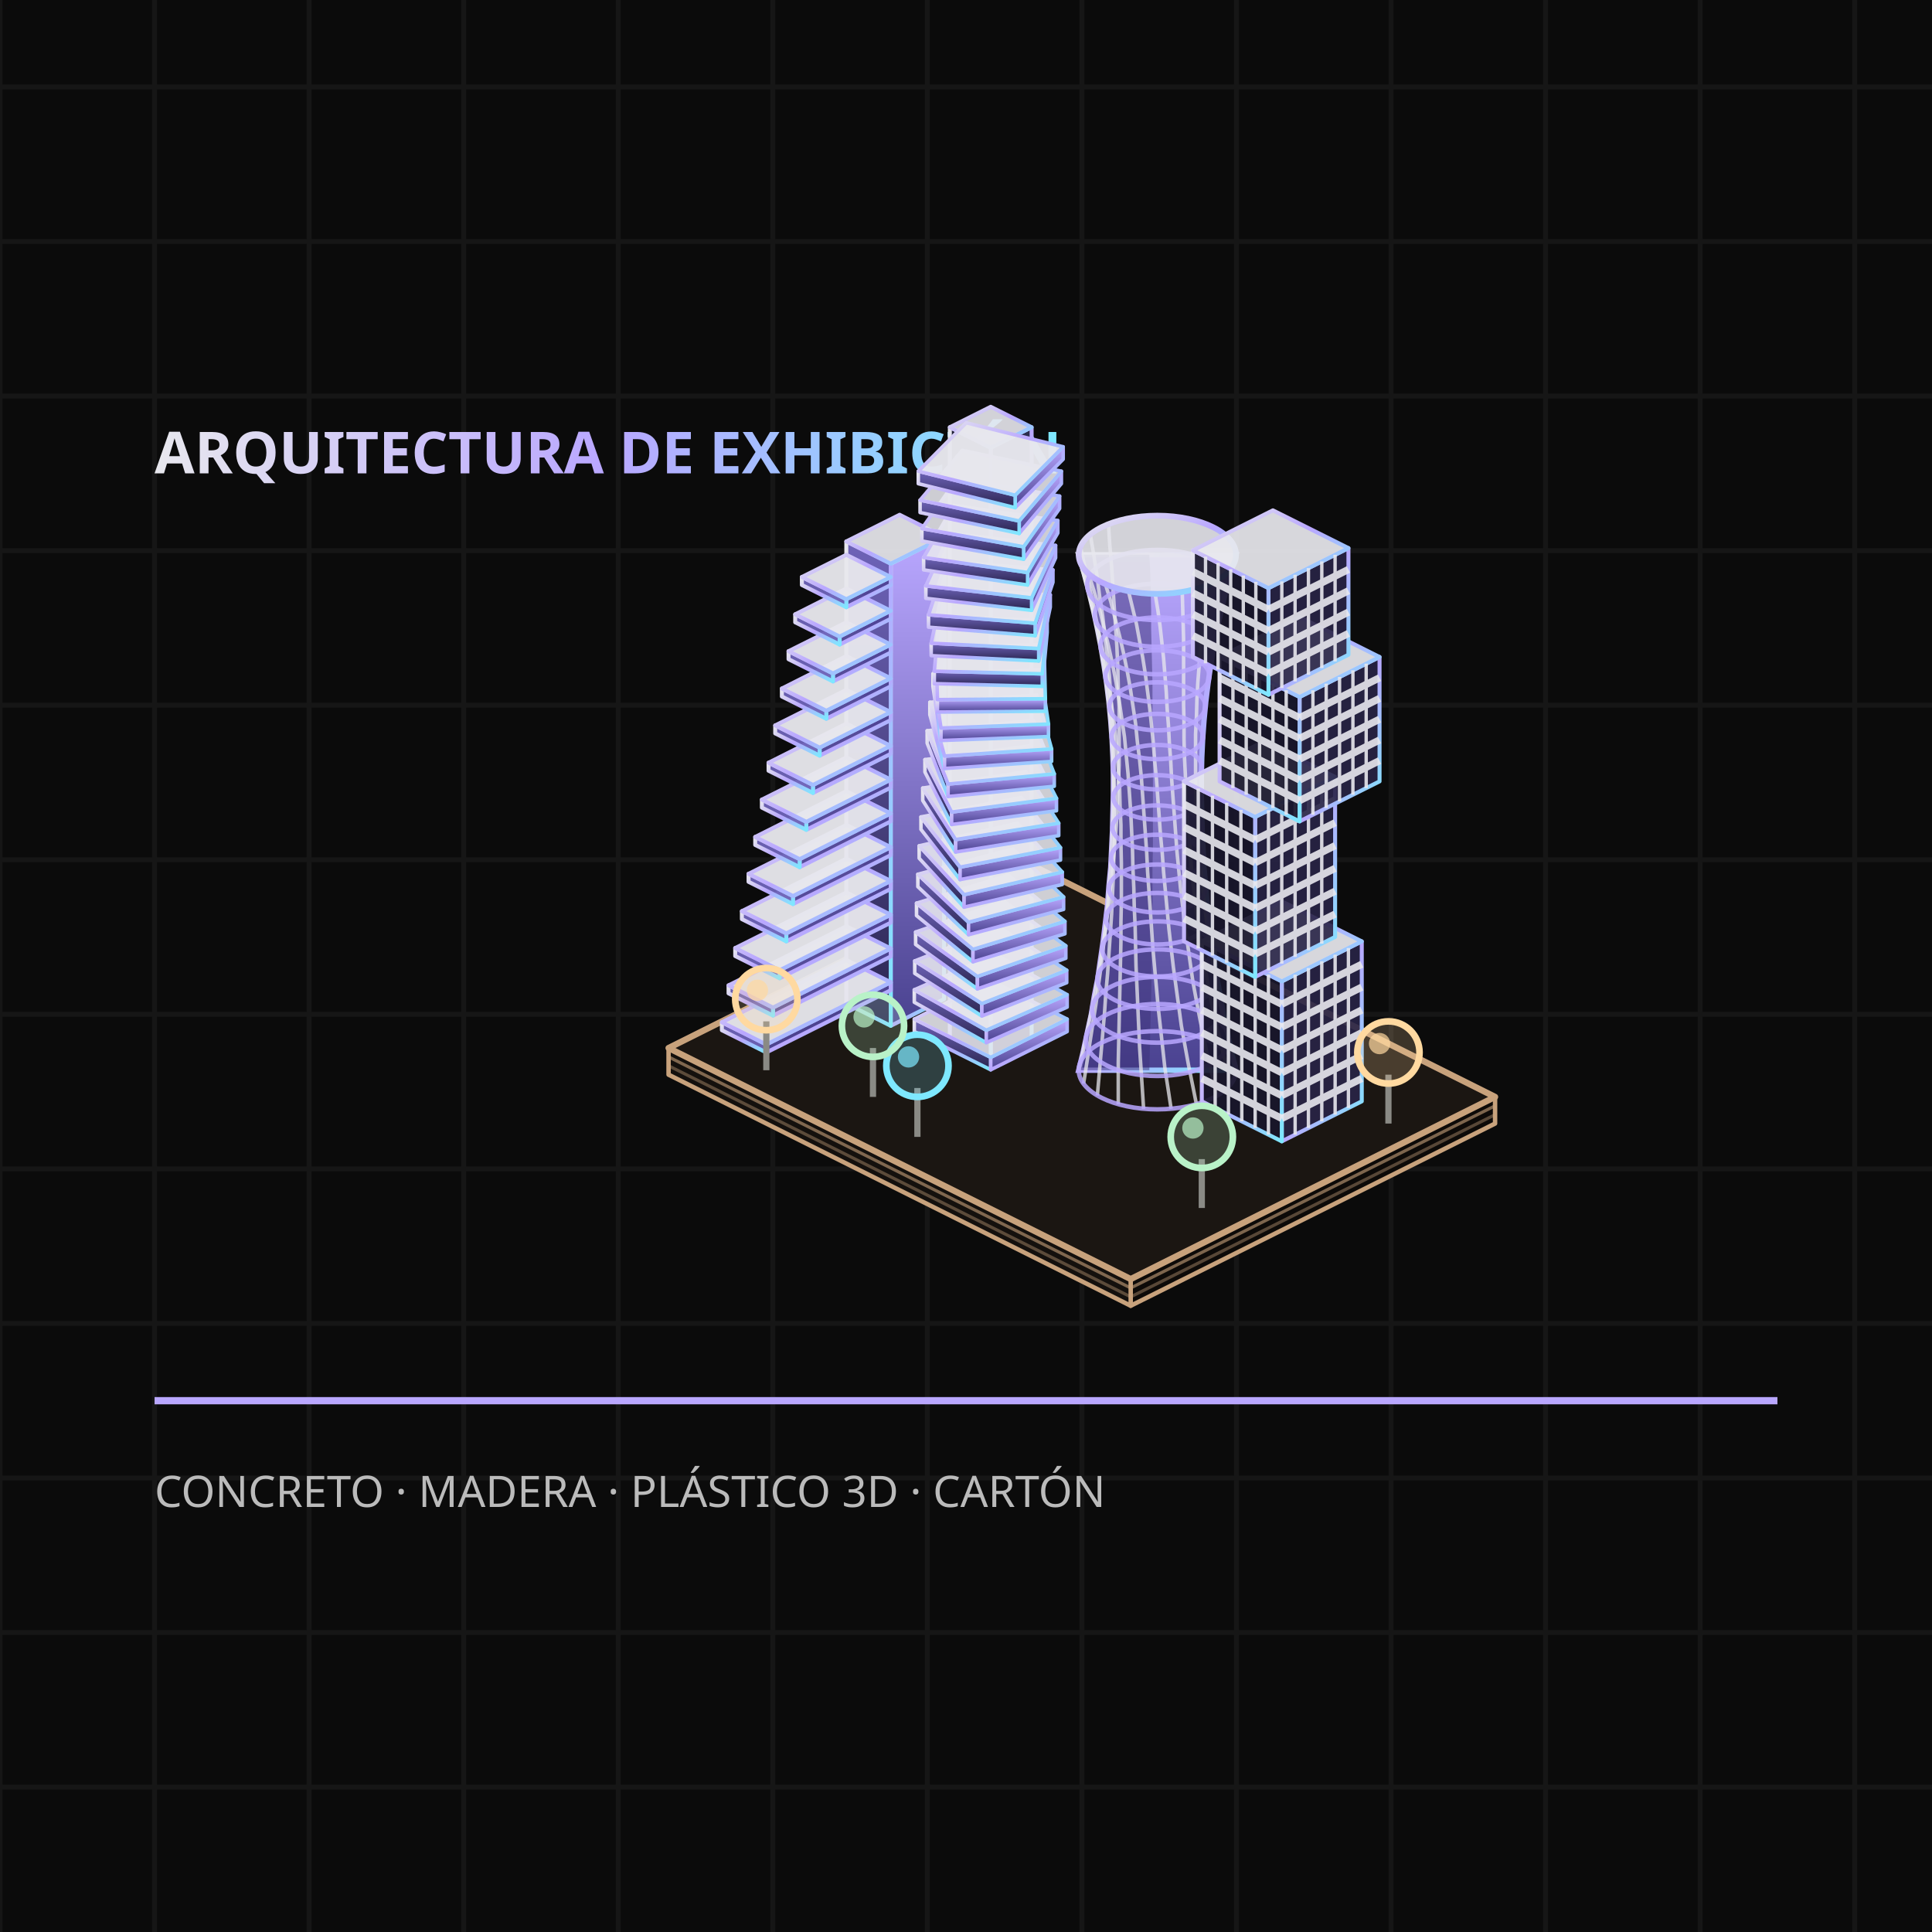
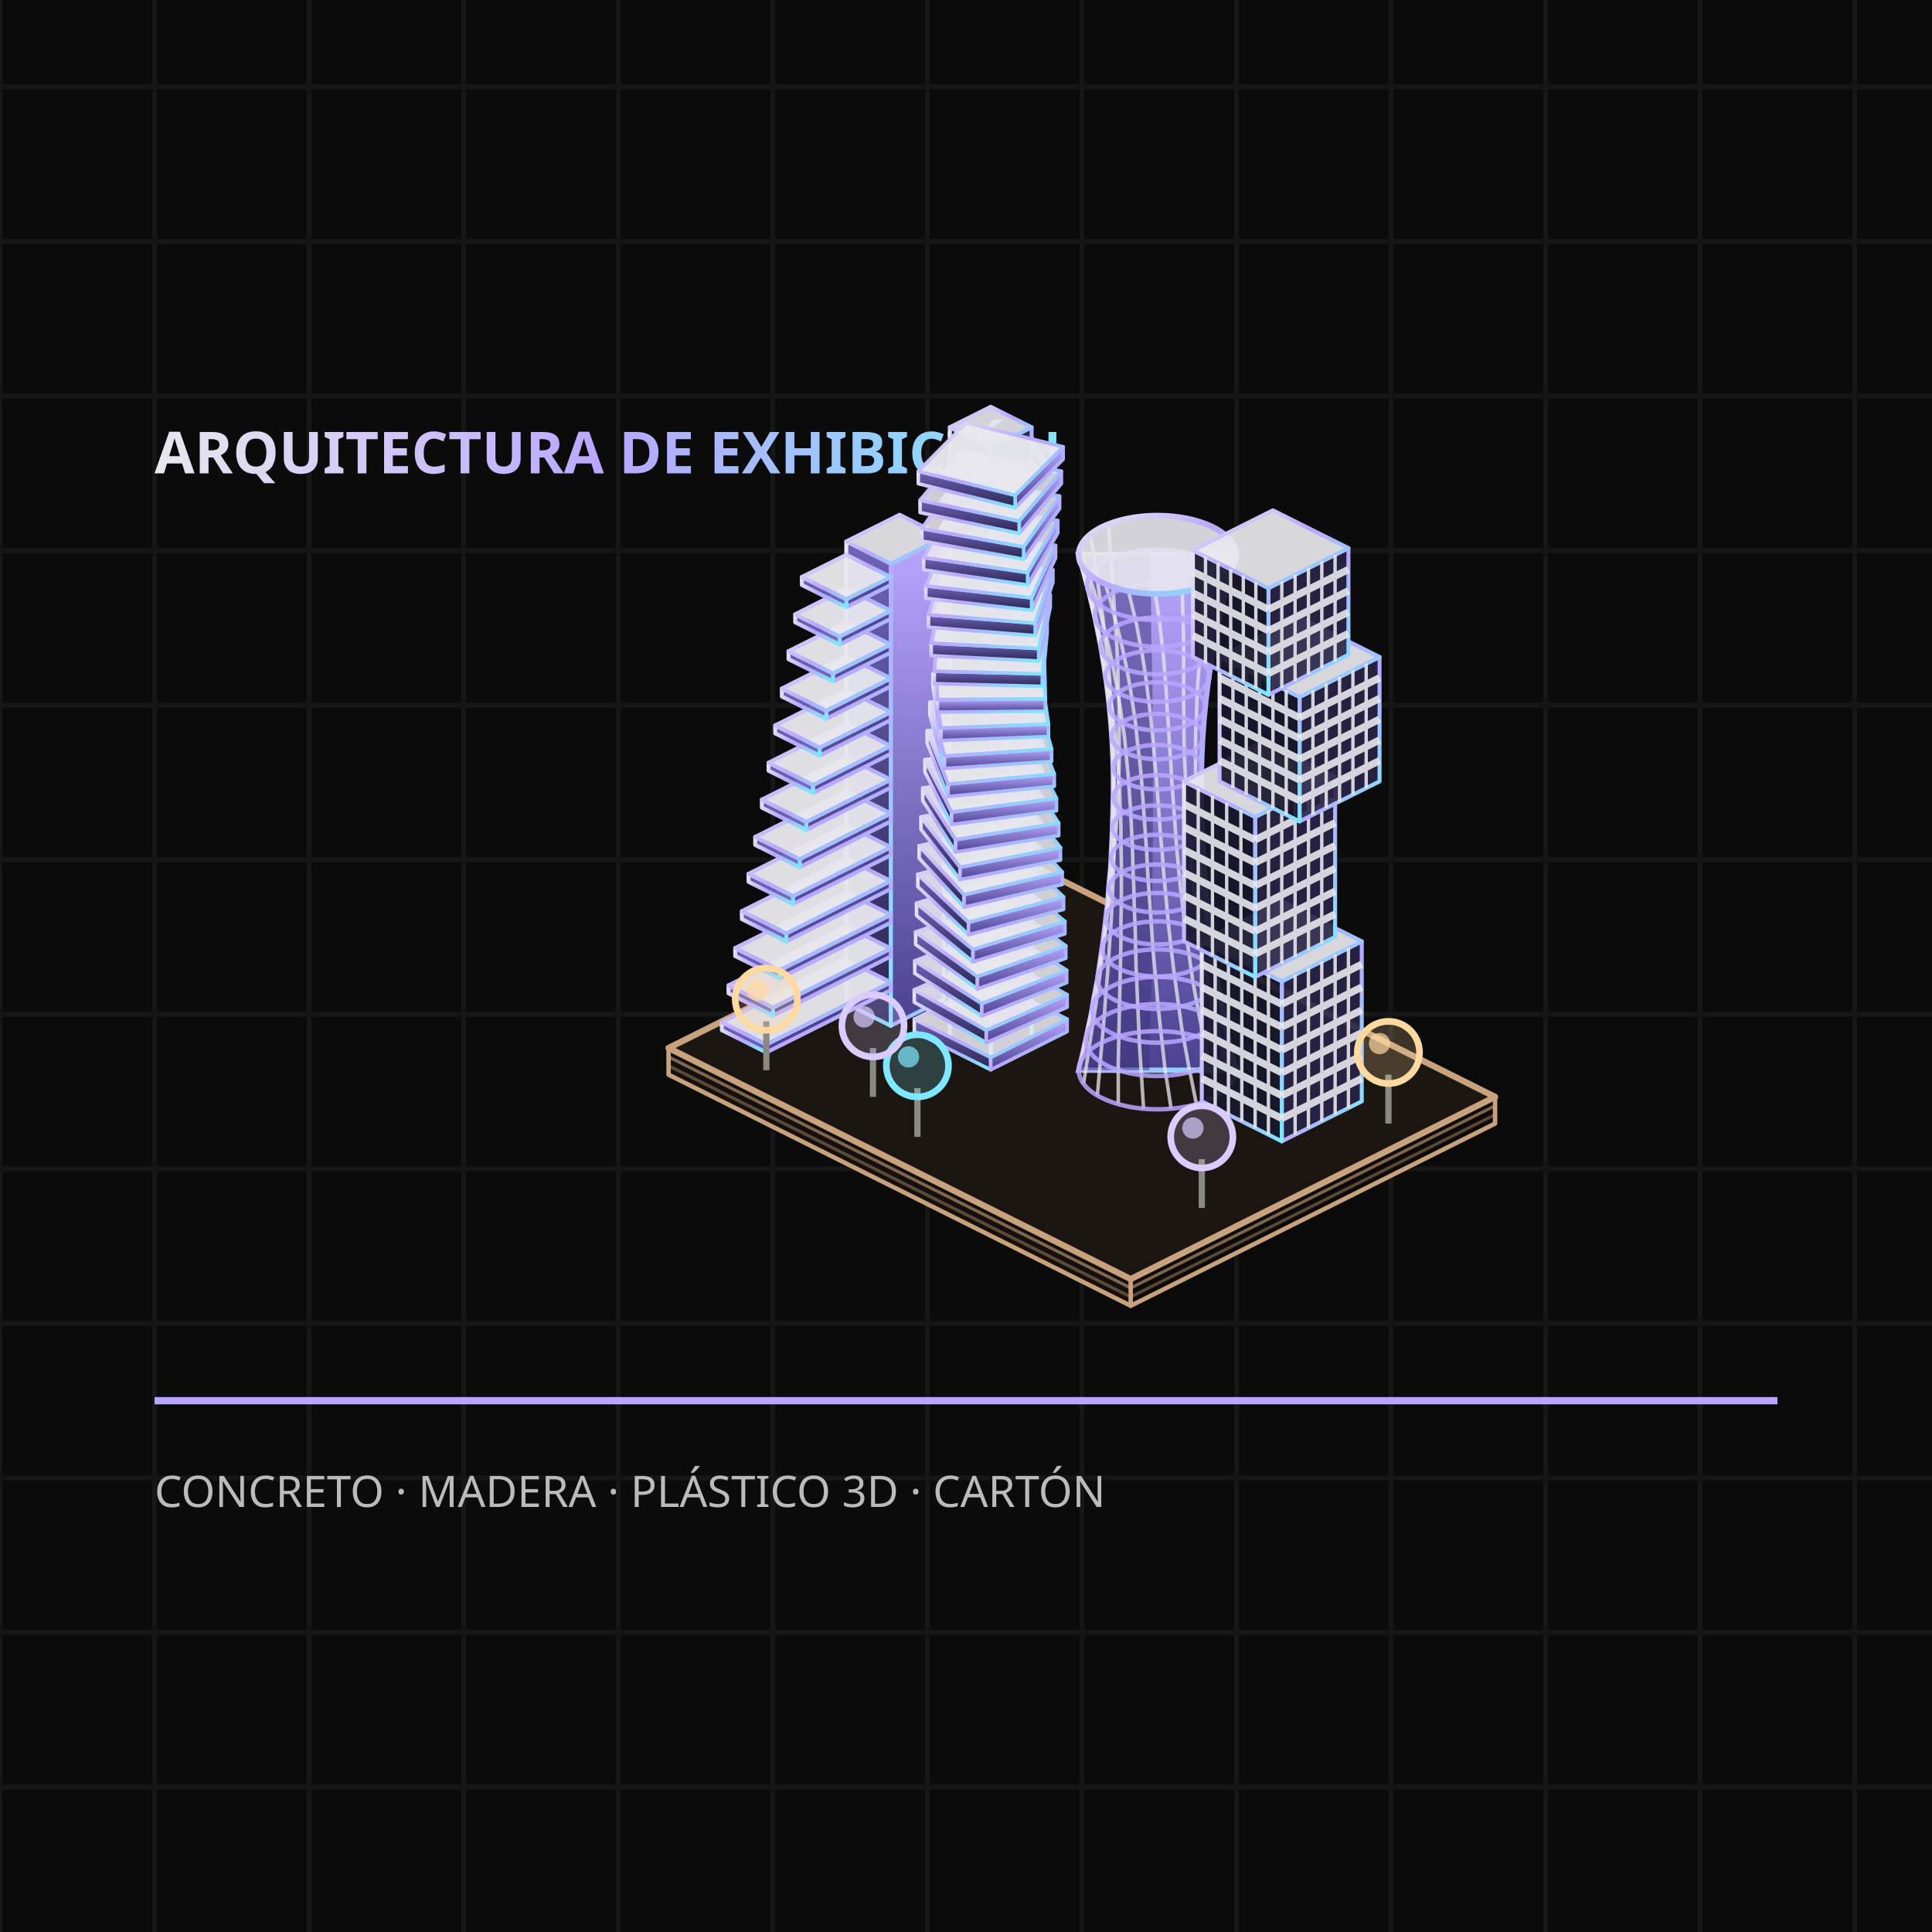
<svg xmlns="http://www.w3.org/2000/svg" viewBox="0 -50 400 400" role="img" aria-label="Representación arquitectónica de exhibición: complejo de cuatro torres sobre una base de madera">
  <defs>
    <linearGradient id="cromo" x1="0" x2="1">
      <stop offset="0" stop-color="#e8e8ee" />
      <stop offset="0.5" stop-color="#b9a7ff" />
      <stop offset="1" stop-color="#7ee8ff" />
    </linearGradient>
  </defs>
  <rect y="-50" width="400" height="400" fill="#0b0b0b" />
  <g stroke="#161616" stroke-width="1">
    <path d="M0 -50V350" />
    <path d="M32 -50V350" />
    <path d="M64 -50V350" />
    <path d="M96 -50V350" />
    <path d="M128 -50V350" />
    <path d="M160 -50V350" />
    <path d="M192 -50V350" />
    <path d="M224 -50V350" />
    <path d="M256 -50V350" />
    <path d="M288 -50V350" />
    <path d="M320 -50V350" />
    <path d="M352 -50V350" />
    <path d="M384 -50V350" />
    <path d="M0 -64H400" />
    <path d="M0 -32H400" />
    <path d="M0 0H400" />
    <path d="M0 32H400" />
    <path d="M0 64H400" />
    <path d="M0 96H400" />
    <path d="M0 128H400" />
    <path d="M0 160H400" />
    <path d="M0 192H400" />
    <path d="M0 224H400" />
    <path d="M0 256H400" />
    <path d="M0 288H400" />
    <path d="M0 320H400" />
  </g>
  <defs>
    <linearGradient id="fL" x1="0" y1="0" x2="0" y2="1">
      <stop offset="0" stop-color="#6e63b8" />
      <stop offset="1" stop-color="#2a2550" />
    </linearGradient>
    <linearGradient id="fR" x1="0" y1="0" x2="0" y2="1">
      <stop offset="0" stop-color="#b9a7ff" />
      <stop offset="1" stop-color="#4a4290" />
    </linearGradient>
    <linearGradient id="cB" x1="0" y1="0" x2="1" y2="1">
      <stop offset="0" stop-color="#e8e8ee" />
      <stop offset="0.5" stop-color="#b9a7ff" />
      <stop offset="1" stop-color="#7ee8ff" />
    </linearGradient>
  </defs>
  <g font-family="Montserrat, sans-serif" font-size="11" fill="#999">
    <text x="32" y="48" fill="url(#cromo)" font-size="12" font-weight="600">ARQUITECTURA DE EXHIBICIÓN</text>
    <g transform="translate(215.7 135.7) scale(0.92)">
      <polygon points="102,45 20,86 20,92 102,51" fill="#0d0a08" stroke="#c8a27c" stroke-width="1" stroke-linejoin="round" />
      <polygon points="20,86 -84,34 -84,40 20,92" fill="#14100d" stroke="#c8a27c" stroke-width="1" stroke-linejoin="round" />
      <polygon points="-2,-7 102,45 20,86 -84,34" fill="#1b1612" stroke="#c8a27c" stroke-width="1.4" stroke-linejoin="round" />
      <path d="M-84,36L20,88L102,47" stroke="#c8a27c" stroke-width="0.7" fill="none" opacity="0.6" />
      <path d="M-84,38L20,90L102,49" stroke="#c8a27c" stroke-width="0.7" fill="none" opacity="0.4" />
      <polygon points="-22,23 -34,29 -34,-75 -22,-81" fill="url(#fR)" stroke="url(#cB)" stroke-width="0.9" stroke-linejoin="round" />
      <polygon points="-44,24 -34,29 -34,-75 -44,-80" fill="url(#fL)" stroke="url(#cB)" stroke-width="0.9" stroke-linejoin="round" />
      <polygon points="-32,-86 -22,-81 -34,-75 -44,-80" fill="rgba(232,232,238,0.92)" stroke="url(#cB)" stroke-width="0.9" stroke-linejoin="round" />
      <polygon points="-34,21 -62,35 -62,33.2 -34,19.2" fill="rgba(80,70,150,0.95)" stroke="url(#cB)" stroke-width="0.9" stroke-linejoin="round" />
      <polygon points="-72,30 -62,35 -62,33.2 -72,28.2" fill="rgba(110,99,184,0.95)" stroke="url(#cB)" stroke-width="0.9" stroke-linejoin="round" />
      <polygon points="-44,14.2 -34,19.2 -62,33.2 -72,28.2" fill="rgba(232,232,238,0.95)" stroke="url(#cB)" stroke-width="0.9" stroke-linejoin="round" />
      <polygon points="-34,13.4 -60.5,26.7 -60.5,24.9 -34,11.6" fill="rgba(80,70,150,0.95)" stroke="url(#cB)" stroke-width="0.9" stroke-linejoin="round" />
      <polygon points="-70.5,21.7 -60.5,26.7 -60.5,24.9 -70.5,19.9" fill="rgba(110,99,184,0.95)" stroke="url(#cB)" stroke-width="0.9" stroke-linejoin="round" />
      <polygon points="-44,6.6 -34,11.6 -60.5,24.9 -70.5,19.9" fill="rgba(232,232,238,0.95)" stroke="url(#cB)" stroke-width="0.9" stroke-linejoin="round" />
      <polygon points="-34,5.8 -59,18.3 -59,16.5 -34,4" fill="rgba(80,70,150,0.95)" stroke="url(#cB)" stroke-width="0.9" stroke-linejoin="round" />
      <polygon points="-69,13.3 -59,18.3 -59,16.5 -69,11.5" fill="rgba(110,99,184,0.95)" stroke="url(#cB)" stroke-width="0.9" stroke-linejoin="round" />
      <polygon points="-44,-1 -34,4 -59,16.5 -69,11.5" fill="rgba(232,232,238,0.95)" stroke="url(#cB)" stroke-width="0.9" stroke-linejoin="round" />
      <polygon points="-34,-1.8 -57.5,10 -57.5,8.2 -34,-3.6" fill="rgba(80,70,150,0.95)" stroke="url(#cB)" stroke-width="0.9" stroke-linejoin="round" />
      <polygon points="-67.5,5 -57.5,10 -57.5,8.2 -67.5,3.2" fill="rgba(110,99,184,0.95)" stroke="url(#cB)" stroke-width="0.9" stroke-linejoin="round" />
      <polygon points="-44,-8.6 -34,-3.6 -57.5,8.2 -67.5,3.2" fill="rgba(232,232,238,0.95)" stroke="url(#cB)" stroke-width="0.9" stroke-linejoin="round" />
      <polygon points="-34,-9.4 -56,1.6 -56,-0.2 -34,-11.2" fill="rgba(80,70,150,0.95)" stroke="url(#cB)" stroke-width="0.9" stroke-linejoin="round" />
      <polygon points="-66,-3.4 -56,1.6 -56,-0.2 -66,-5.2" fill="rgba(110,99,184,0.95)" stroke="url(#cB)" stroke-width="0.9" stroke-linejoin="round" />
      <polygon points="-44,-16.2 -34,-11.2 -56,-0.2 -66,-5.2" fill="rgba(232,232,238,0.95)" stroke="url(#cB)" stroke-width="0.9" stroke-linejoin="round" />
      <polygon points="-34,-17 -54.5,-6.7 -54.5,-8.5 -34,-18.8" fill="rgba(80,70,150,0.95)" stroke="url(#cB)" stroke-width="0.9" stroke-linejoin="round" />
      <polygon points="-64.5,-11.7 -54.5,-6.7 -54.5,-8.5 -64.5,-13.5" fill="rgba(110,99,184,0.95)" stroke="url(#cB)" stroke-width="0.9" stroke-linejoin="round" />
      <polygon points="-44,-23.8 -34,-18.8 -54.5,-8.5 -64.5,-13.5" fill="rgba(232,232,238,0.95)" stroke="url(#cB)" stroke-width="0.9" stroke-linejoin="round" />
      <polygon points="-34,-24.6 -53,-15.1 -53,-16.9 -34,-26.4" fill="rgba(80,70,150,0.95)" stroke="url(#cB)" stroke-width="0.9" stroke-linejoin="round" />
      <polygon points="-63,-20.1 -53,-15.1 -53,-16.9 -63,-21.9" fill="rgba(110,99,184,0.95)" stroke="url(#cB)" stroke-width="0.9" stroke-linejoin="round" />
      <polygon points="-44,-31.4 -34,-26.4 -53,-16.9 -63,-21.9" fill="rgba(232,232,238,0.95)" stroke="url(#cB)" stroke-width="0.9" stroke-linejoin="round" />
      <polygon points="-34,-32.2 -51.5,-23.4 -51.5,-25.2 -34,-34" fill="rgba(80,70,150,0.95)" stroke="url(#cB)" stroke-width="0.9" stroke-linejoin="round" />
      <polygon points="-61.5,-28.4 -51.5,-23.4 -51.5,-25.2 -61.5,-30.2" fill="rgba(110,99,184,0.95)" stroke="url(#cB)" stroke-width="0.9" stroke-linejoin="round" />
      <polygon points="-44,-39 -34,-34 -51.5,-25.2 -61.5,-30.2" fill="rgba(232,232,238,0.95)" stroke="url(#cB)" stroke-width="0.9" stroke-linejoin="round" />
      <polygon points="-34,-39.8 -50,-31.8 -50,-33.6 -34,-41.6" fill="rgba(80,70,150,0.95)" stroke="url(#cB)" stroke-width="0.9" stroke-linejoin="round" />
      <polygon points="-60,-36.8 -50,-31.8 -50,-33.6 -60,-38.6" fill="rgba(110,99,184,0.95)" stroke="url(#cB)" stroke-width="0.9" stroke-linejoin="round" />
      <polygon points="-44,-46.6 -34,-41.6 -50,-33.6 -60,-38.6" fill="rgba(232,232,238,0.95)" stroke="url(#cB)" stroke-width="0.9" stroke-linejoin="round" />
      <polygon points="-34,-47.4 -48.5,-40.1 -48.5,-41.9 -34,-49.2" fill="rgba(80,70,150,0.95)" stroke="url(#cB)" stroke-width="0.9" stroke-linejoin="round" />
      <polygon points="-58.5,-45.1 -48.5,-40.1 -48.5,-41.9 -58.5,-46.9" fill="rgba(110,99,184,0.95)" stroke="url(#cB)" stroke-width="0.9" stroke-linejoin="round" />
      <polygon points="-44,-54.2 -34,-49.2 -48.5,-41.9 -58.5,-46.9" fill="rgba(232,232,238,0.95)" stroke="url(#cB)" stroke-width="0.9" stroke-linejoin="round" />
      <polygon points="-34,-55 -47,-48.5 -47,-50.3 -34,-56.8" fill="rgba(80,70,150,0.95)" stroke="url(#cB)" stroke-width="0.9" stroke-linejoin="round" />
      <polygon points="-57,-53.5 -47,-48.5 -47,-50.3 -57,-55.3" fill="rgba(110,99,184,0.95)" stroke="url(#cB)" stroke-width="0.9" stroke-linejoin="round" />
      <polygon points="-44,-61.8 -34,-56.8 -47,-50.3 -57,-55.3" fill="rgba(232,232,238,0.95)" stroke="url(#cB)" stroke-width="0.9" stroke-linejoin="round" />
      <polygon points="-34,-62.6 -45.5,-56.8 -45.5,-58.6 -34,-64.4" fill="rgba(80,70,150,0.95)" stroke="url(#cB)" stroke-width="0.9" stroke-linejoin="round" />
      <polygon points="-55.5,-61.8 -45.5,-56.8 -45.5,-58.6 -55.5,-63.6" fill="rgba(110,99,184,0.95)" stroke="url(#cB)" stroke-width="0.9" stroke-linejoin="round" />
      <polygon points="-44,-69.4 -34,-64.4 -45.5,-58.6 -55.5,-63.6" fill="rgba(232,232,238,0.95)" stroke="url(#cB)" stroke-width="0.9" stroke-linejoin="round" />
      <polygon points="-34,-70.2 -44,-65.2 -44,-67 -34,-72" fill="rgba(80,70,150,0.95)" stroke="url(#cB)" stroke-width="0.9" stroke-linejoin="round" />
      <polygon points="-54,-70.2 -44,-65.2 -44,-67 -54,-72" fill="rgba(110,99,184,0.95)" stroke="url(#cB)" stroke-width="0.9" stroke-linejoin="round" />
      <polygon points="-44,-77 -34,-72 -44,-67 -54,-72" fill="rgba(232,232,238,0.95)" stroke="url(#cB)" stroke-width="0.9" stroke-linejoin="round" />
      <polygon points="-2.3,32.3 -11.5,36.9 -11.5,-101.1 -2.3,-105.7" fill="rgba(40,36,70,0.95)" stroke="url(#cB)" stroke-width="0.9" stroke-linejoin="round" />
      <polygon points="-20.7,32.3 -11.5,36.9 -11.5,-101.1 -20.7,-105.7" fill="rgba(24,22,44,0.95)" stroke="url(#cB)" stroke-width="0.9" stroke-linejoin="round" />
      <polygon points="-11.5,-110.3 -2.3,-105.7 -11.5,-101.1 -20.7,-105.7" fill="rgba(232,232,238,0.9)" stroke="url(#cB)" stroke-width="0.9" stroke-linejoin="round" />
      <polygon points="-11.5,38.9 -28.7,30.3 -28.7,27.5 -11.5,36.1" fill="url(#fL)" stroke="url(#cB)" stroke-width="0.8" stroke-linejoin="round" />
      <polygon points="5.7,30.3 -11.5,38.9 -11.5,36.1 5.7,27.5" fill="url(#fR)" stroke="url(#cB)" stroke-width="0.8" stroke-linejoin="round" />
      <polygon points="-11.5,36.1 -28.7,27.5 -11.5,18.8 5.7,27.5" fill="rgba(232,232,238,0.88)" stroke="url(#cB)" stroke-width="0.8" stroke-linejoin="round" />
      <polygon points="-12.5,32.8 -28.7,23.7 -28.7,20.9 -12.5,30" fill="url(#fL)" stroke="url(#cB)" stroke-width="0.8" stroke-linejoin="round" />
      <polygon points="5.7,24.8 -12.5,32.8 -12.5,30 5.7,22" fill="url(#fR)" stroke="url(#cB)" stroke-width="0.8" stroke-linejoin="round" />
      <polygon points="-12.5,30 -28.7,20.9 -10.5,12.9 5.7,22" fill="rgba(232,232,238,0.88)" stroke="url(#cB)" stroke-width="0.8" stroke-linejoin="round" />
      <polygon points="-13.5,26.8 -28.6,17.2 -28.6,14.4 -13.5,24" fill="url(#fL)" stroke="url(#cB)" stroke-width="0.8" stroke-linejoin="round" />
      <polygon points="5.6,19.3 -13.5,26.8 -13.5,24 5.6,16.5" fill="url(#fR)" stroke="url(#cB)" stroke-width="0.8" stroke-linejoin="round" />
      <polygon points="-13.5,24 -28.6,14.4 -9.5,6.9 5.6,16.5" fill="rgba(232,232,238,0.88)" stroke="url(#cB)" stroke-width="0.8" stroke-linejoin="round" />
      <polygon points="-14.5,20.7 -28.4,10.7 -28.4,7.9 -14.5,17.9" fill="url(#fL)" stroke="url(#cB)" stroke-width="0.8" stroke-linejoin="round" />
      <polygon points="5.4,13.8 -14.5,20.7 -14.5,17.9 5.4,11" fill="url(#fR)" stroke="url(#cB)" stroke-width="0.8" stroke-linejoin="round" />
      <polygon points="-14.5,17.9 -28.4,7.9 -8.5,1 5.4,11" fill="rgba(232,232,238,0.88)" stroke="url(#cB)" stroke-width="0.8" stroke-linejoin="round" />
      <polygon points="-15.5,14.6 -28.2,4.2 -28.2,1.4 -15.5,11.8" fill="url(#fL)" stroke="url(#cB)" stroke-width="0.8" stroke-linejoin="round" />
      <polygon points="5.2,8.3 -15.5,14.6 -15.5,11.8 5.2,5.5" fill="url(#fR)" stroke="url(#cB)" stroke-width="0.8" stroke-linejoin="round" />
      <polygon points="-15.5,11.8 -28.2,1.4 -7.5,-4.9 5.2,5.5" fill="rgba(232,232,238,0.88)" stroke="url(#cB)" stroke-width="0.8" stroke-linejoin="round" />
      <polygon points="-16.5,8.5 -27.9,-2.3 -27.9,-5.1 -16.5,5.7" fill="url(#fL)" stroke="url(#cB)" stroke-width="0.8" stroke-linejoin="round" />
      <polygon points="4.9,2.8 -16.5,8.5 -16.5,5.7 4.9,0" fill="url(#fR)" stroke="url(#cB)" stroke-width="0.8" stroke-linejoin="round" />
      <polygon points="-16.5,5.7 -27.9,-5.1 -6.5,-10.8 4.9,0" fill="rgba(232,232,238,0.88)" stroke="url(#cB)" stroke-width="0.8" stroke-linejoin="round" />
      <polygon points="-17.5,2.3 -27.6,-8.7 -27.6,-11.5 -17.5,-0.5" fill="url(#fL)" stroke="url(#cB)" stroke-width="0.8" stroke-linejoin="round" />
      <polygon points="4.6,-2.8 -17.5,2.3 -17.5,-0.5 4.6,-5.6" fill="url(#fR)" stroke="url(#cB)" stroke-width="0.8" stroke-linejoin="round" />
      <polygon points="-17.5,-0.5 -27.6,-11.5 -5.5,-16.6 4.6,-5.6" fill="rgba(232,232,238,0.88)" stroke="url(#cB)" stroke-width="0.8" stroke-linejoin="round" />
      <polygon points="-18.4,-3.9 -27.2,-15.2 -27.2,-18 -18.4,-6.7" fill="url(#fL)" stroke="url(#cB)" stroke-width="0.8" stroke-linejoin="round" />
      <polygon points="4.2,-8.3 -18.4,-3.9 -18.4,-6.7 4.2,-11.1" fill="url(#fR)" stroke="url(#cB)" stroke-width="0.8" stroke-linejoin="round" />
      <polygon points="-18.4,-6.7 -27.2,-18 -4.6,-22.4 4.2,-11.1" fill="rgba(232,232,238,0.88)" stroke="url(#cB)" stroke-width="0.8" stroke-linejoin="round" />
      <polygon points="-19.4,-10.1 -26.8,-21.7 -26.8,-24.5 -19.4,-12.9" fill="url(#fL)" stroke="url(#cB)" stroke-width="0.8" stroke-linejoin="round" />
      <polygon points="3.8,-13.8 -19.4,-10.1 -19.4,-12.9 3.8,-16.6" fill="url(#fR)" stroke="url(#cB)" stroke-width="0.8" stroke-linejoin="round" />
      <polygon points="-19.4,-12.9 -26.8,-24.5 -3.6,-28.2 3.8,-16.6" fill="rgba(232,232,238,0.88)" stroke="url(#cB)" stroke-width="0.8" stroke-linejoin="round" />
      <polygon points="-20.3,-16.3 -26.3,-28.1 -26.3,-30.9 -20.3,-19.1" fill="url(#fL)" stroke="url(#cB)" stroke-width="0.8" stroke-linejoin="round" />
      <polygon points="3.3,-19.4 -20.3,-16.3 -20.3,-19.1 3.3,-22.2" fill="url(#fR)" stroke="url(#cB)" stroke-width="0.8" stroke-linejoin="round" />
      <polygon points="-20.3,-19.1 -26.3,-30.9 -2.7,-34 3.3,-22.2" fill="rgba(232,232,238,0.88)" stroke="url(#cB)" stroke-width="0.8" stroke-linejoin="round" />
      <polygon points="-21.1,-22.6 -25.8,-34.6 -25.8,-37.4 -21.1,-25.4" fill="url(#fL)" stroke="url(#cB)" stroke-width="0.8" stroke-linejoin="round" />
      <polygon points="2.8,-24.9 -21.1,-22.6 -21.1,-25.4 2.8,-27.7" fill="url(#fR)" stroke="url(#cB)" stroke-width="0.8" stroke-linejoin="round" />
      <polygon points="-21.1,-25.4 -25.8,-37.4 -1.9,-39.7 2.8,-27.7" fill="rgba(232,232,238,0.88)" stroke="url(#cB)" stroke-width="0.8" stroke-linejoin="round" />
      <polygon points="-21.9,-28.9 -25.2,-41 -25.2,-43.8 -21.9,-31.7" fill="url(#fL)" stroke="url(#cB)" stroke-width="0.8" stroke-linejoin="round" />
      <polygon points="2.2,-30.5 -21.9,-28.9 -21.9,-31.7 2.2,-33.3" fill="url(#fR)" stroke="url(#cB)" stroke-width="0.8" stroke-linejoin="round" />
      <polygon points="-21.9,-31.7 -25.2,-43.8 -1.1,-45.4 2.2,-33.3" fill="rgba(232,232,238,0.88)" stroke="url(#cB)" stroke-width="0.8" stroke-linejoin="round" />
      <polygon points="-22.7,-35.2 -24.5,-47.4 -24.5,-50.2 -22.7,-38" fill="url(#fL)" stroke="url(#cB)" stroke-width="0.8" stroke-linejoin="round" />
      <polygon points="1.5,-36.1 -22.7,-35.2 -22.7,-38 1.5,-38.9" fill="url(#fR)" stroke="url(#cB)" stroke-width="0.8" stroke-linejoin="round" />
      <polygon points="-22.7,-38 -24.5,-50.2 -0.3,-51.1 1.5,-38.9" fill="rgba(232,232,238,0.88)" stroke="url(#cB)" stroke-width="0.8" stroke-linejoin="round" />
      <polygon points="-23.5,-41.6 -23.8,-53.7 -23.8,-56.5 -23.5,-44.4" fill="url(#fL)" stroke="url(#cB)" stroke-width="0.8" stroke-linejoin="round" />
      <polygon points="0.8,-41.8 -23.5,-41.6 -23.5,-44.4 0.8,-44.6" fill="url(#fR)" stroke="url(#cB)" stroke-width="0.8" stroke-linejoin="round" />
      <polygon points="-23.5,-44.4 -23.8,-56.5 0.5,-56.7 0.8,-44.6" fill="rgba(232,232,238,0.88)" stroke="url(#cB)" stroke-width="0.8" stroke-linejoin="round" />
      <polygon points="1.2,-59.5 0.1,-47.4 0.1,-50.2 1.2,-62.3" fill="url(#fR)" stroke="url(#cB)" stroke-width="0.8" stroke-linejoin="round" />
      <polygon points="0.1,-47.4 -24.2,-48 -24.2,-50.8 0.1,-50.2" fill="url(#fL)" stroke="url(#cB)" stroke-width="0.8" stroke-linejoin="round" />
      <polygon points="-24.2,-50.8 -23.1,-62.9 1.2,-62.3 0.1,-50.2" fill="rgba(232,232,238,0.88)" stroke="url(#cB)" stroke-width="0.8" stroke-linejoin="round" />
      <polygon points="1.9,-65.2 -0.7,-53.1 -0.7,-55.9 1.9,-68" fill="url(#fR)" stroke="url(#cB)" stroke-width="0.8" stroke-linejoin="round" />
      <polygon points="-0.7,-53.1 -24.9,-54.3 -24.9,-57.1 -0.7,-55.9" fill="url(#fL)" stroke="url(#cB)" stroke-width="0.8" stroke-linejoin="round" />
      <polygon points="-24.9,-57.1 -22.3,-69.2 1.9,-68 -0.7,-55.9" fill="rgba(232,232,238,0.88)" stroke="url(#cB)" stroke-width="0.8" stroke-linejoin="round" />
      <polygon points="2.5,-70.8 -1.5,-58.8 -1.5,-61.6 2.5,-73.6" fill="url(#fR)" stroke="url(#cB)" stroke-width="0.8" stroke-linejoin="round" />
      <polygon points="-1.5,-58.8 -25.5,-60.7 -25.5,-63.5 -1.5,-61.6" fill="url(#fL)" stroke="url(#cB)" stroke-width="0.8" stroke-linejoin="round" />
      <polygon points="-25.5,-63.5 -21.5,-75.5 2.5,-73.6 -1.5,-61.6" fill="rgba(232,232,238,0.88)" stroke="url(#cB)" stroke-width="0.8" stroke-linejoin="round" />
      <polygon points="3.1,-76.3 -2.3,-64.5 -2.3,-67.3 3.1,-79.1" fill="url(#fR)" stroke="url(#cB)" stroke-width="0.8" stroke-linejoin="round" />
      <polygon points="-2.3,-64.5 -26.1,-67.2 -26.1,-70 -2.3,-67.3" fill="url(#fL)" stroke="url(#cB)" stroke-width="0.8" stroke-linejoin="round" />
      <polygon points="-26.1,-70 -20.7,-81.8 3.1,-79.1 -2.3,-67.3" fill="rgba(232,232,238,0.88)" stroke="url(#cB)" stroke-width="0.8" stroke-linejoin="round" />
      <polygon points="3.6,-81.9 -3.2,-70.2 -3.2,-73 3.6,-84.7" fill="url(#fR)" stroke="url(#cB)" stroke-width="0.8" stroke-linejoin="round" />
      <polygon points="-3.2,-70.2 -26.6,-73.6 -26.6,-76.4 -3.2,-73" fill="url(#fL)" stroke="url(#cB)" stroke-width="0.8" stroke-linejoin="round" />
      <polygon points="-26.6,-76.4 -19.8,-88.1 3.6,-84.7 -3.2,-73" fill="rgba(232,232,238,0.88)" stroke="url(#cB)" stroke-width="0.8" stroke-linejoin="round" />
      <polygon points="4,-87.4 -4.1,-76 -4.1,-78.8 4,-90.2" fill="url(#fR)" stroke="url(#cB)" stroke-width="0.8" stroke-linejoin="round" />
      <polygon points="-4.1,-76 -27,-80.1 -27,-82.9 -4.1,-78.8" fill="url(#fL)" stroke="url(#cB)" stroke-width="0.8" stroke-linejoin="round" />
      <polygon points="-27,-82.9 -18.9,-94.3 4,-90.2 -4.1,-78.8" fill="rgba(232,232,238,0.88)" stroke="url(#cB)" stroke-width="0.8" stroke-linejoin="round" />
      <polygon points="4.4,-93 -5.1,-81.8 -5.1,-84.6 4.4,-95.8" fill="url(#fR)" stroke="url(#cB)" stroke-width="0.8" stroke-linejoin="round" />
      <polygon points="-5.1,-81.8 -27.4,-86.5 -27.4,-89.3 -5.1,-84.6" fill="url(#fL)" stroke="url(#cB)" stroke-width="0.8" stroke-linejoin="round" />
      <polygon points="-27.4,-89.3 -17.9,-100.5 4.4,-95.8 -5.1,-84.6" fill="rgba(232,232,238,0.88)" stroke="url(#cB)" stroke-width="0.8" stroke-linejoin="round" />
      <polygon points="4.8,-98.5 -6,-87.6 -6,-90.4 4.8,-101.3" fill="url(#fR)" stroke="url(#cB)" stroke-width="0.8" stroke-linejoin="round" />
      <polygon points="-6,-87.6 -27.8,-93 -27.8,-95.8 -6,-90.4" fill="url(#fL)" stroke="url(#cB)" stroke-width="0.8" stroke-linejoin="round" />
      <polygon points="-27.8,-95.8 -17,-106.7 4.8,-101.3 -6,-90.4" fill="rgba(232,232,238,0.97)" stroke="url(#cB)" stroke-width="0.8" stroke-linejoin="round" />
      <path d="M8.3,39L9.3,34.9L10.2,30.7L11.1,26.6L11.8,22.4L12.6,18.3L13.2,14.1L13.8,10L14.3,5.9L14.8,1.7L15.1,-2.4L15.5,-6.6L15.7,-10.7L15.9,-14.9L16,-19L16.1,-23.1L16.1,-27.3L16,-31.4L15.8,-35.6L15.5,-39.7L15.1,-43.9L14.6,-48L14,-52.1L13.3,-56.3L12.5,-60.4L11.6,-64.6L10.6,-68.7L9.5,-72.9L8.3,-77L43.7,-77L42.5,-72.9L41.4,-68.7L40.4,-64.6L39.5,-60.4L38.7,-56.3L38,-52.1L37.4,-48L36.9,-43.9L36.5,-39.7L36.2,-35.6L36,-31.4L35.9,-27.3L35.9,-23.1L36,-19L36.1,-14.9L36.3,-10.7L36.5,-6.6L36.9,-2.4L37.2,1.7L37.7,5.9L38.2,10L38.8,14.1L39.4,18.3L40.2,22.4L40.9,26.6L41.8,30.7L42.7,34.9L43.7,39Z" fill="url(#fR)" stroke="url(#cB)" stroke-width="1.2" />
      <path d="M8.3,39L9.3,34.9L10.2,30.7L11.1,26.6L11.8,22.4L12.6,18.3L13.2,14.1L13.8,10L14.3,5.9L14.8,1.7L15.1,-2.4L15.5,-6.6L15.7,-10.7L15.9,-14.9L16,-19L16.1,-23.1L16.1,-27.3L16,-31.4L15.8,-35.6L15.5,-39.7L15.1,-43.9L14.6,-48L14,-52.1L13.3,-56.3L12.5,-60.4L11.6,-64.6L10.6,-68.7L9.5,-72.9L8.3,-77L24.2,-77L24.4,-72.9L24.5,-68.7L24.6,-64.6L24.6,-60.4L24.7,-56.3L24.8,-52.1L24.9,-48L24.9,-43.9L24.9,-39.7L25,-35.6L25,-31.4L25,-27.3L25,-23.1L25,-19L25,-14.9L25,-10.7L24.9,-6.6L24.9,-2.4L24.9,1.7L24.8,5.9L24.8,10L24.7,14.1L24.7,18.3L24.6,22.4L24.5,26.6L24.4,30.7L24.3,34.9L24.2,39Z" fill="rgba(60,50,120,0.5)" />
      <path d="M43.7,39L42.7,35.1L41.8,31.2L40.9,27.3L40,23.3L39.3,19.4L38.6,15.4L37.9,11.4L37.3,7.3L36.8,3.3L36.3,-0.7L35.9,-4.7L35.5,-8.8L35.2,-12.8L35,-16.8L34.8,-20.8L34.6,-24.8L34.6,-28.8L34.6,-32.8L34.6,-36.7L34.8,-40.6L34.9,-44.4L35.1,-48.2L35.4,-52L35.7,-55.7L36,-59.4L36.3,-63L36.7,-66.6L37,-70.1" fill="none" stroke="#e8e8ee" stroke-width="0.8" opacity="0.75" />
      <path d="M42.6,42L41.5,38L40.5,33.9L39.5,29.8L38.6,25.7L37.7,21.6L37,17.4L36.3,13.3L35.6,9.2L35,5.1L34.5,0.9L34,-3.2L33.6,-7.3L33.3,-11.4L32.9,-15.4L32.7,-19.5L32.4,-23.5L32.3,-27.5L32.1,-31.5L32,-35.4L32,-39.3L31.9,-43.1L31.9,-46.9L31.9,-50.6L31.9,-54.3L31.9,-58L31.8,-61.6L31.7,-65.1L31.6,-68.6" fill="none" stroke="#e8e8ee" stroke-width="0.8" opacity="0.75" />
      <path d="M39.5,44.7L38.4,40.4L37.4,36.2L36.5,31.9L35.6,27.6L34.8,23.4L34,19.1L33.4,14.9L32.8,10.6L32.2,6.4L31.7,2.2L31.2,-2L30.8,-6.2L30.4,-10.3L30.1,-14.5L29.8,-18.6L29.5,-22.6L29.2,-26.7L29,-30.7L28.7,-34.6L28.5,-38.5L28.2,-42.4L28,-46.2L27.7,-50L27.4,-53.7L27,-57.4L26.6,-61L26.1,-64.6L25.5,-68.2" fill="none" stroke="#e8e8ee" stroke-width="0.8" opacity="0.75" />
      <path d="M34.8,46.7L33.9,42.2L33,37.8L32.2,33.4L31.4,29L30.8,24.6L30.2,20.2L29.6,15.8L29.1,11.5L28.6,7.2L28.2,2.9L27.8,-1.4L27.4,-5.6L27.1,-9.8L26.7,-14L26.4,-18.2L26.1,-22.3L25.8,-26.4L25.4,-30.5L25.1,-34.5L24.7,-38.4L24.3,-42.3L23.8,-46.2L23.3,-50.1L22.7,-53.9L22,-57.6L21.3,-61.4L20.4,-65.1L19.5,-68.8" fill="none" stroke="#e8e8ee" stroke-width="0.8" opacity="0.75" />
      <path d="M29.1,47.7L28.4,43.1L27.7,38.6L27.2,34L26.7,29.5L26.2,25L25.8,20.5L25.4,16.1L25,11.7L24.7,7.3L24.4,2.9L24.1,-1.4L23.8,-5.7L23.6,-10L23.3,-14.2L23,-18.4L22.7,-22.6L22.4,-26.8L22,-30.9L21.5,-34.9L21.1,-39L20.5,-43L19.9,-47L19.2,-50.9L18.4,-54.8L17.5,-58.7L16.5,-62.6L15.5,-66.5L14.3,-70.4" fill="none" stroke="#e8e8ee" stroke-width="0.8" opacity="0.75" />
      <path d="M22.9,47.7L22.6,43L22.3,38.4L22,33.8L21.8,29.2L21.6,24.6L21.4,20.1L21.2,15.6L21.1,11.2L21,6.7L20.8,2.3L20.7,-2L20.5,-6.4L20.4,-10.7L20.2,-15L20,-19.2L19.7,-23.5L19.4,-27.7L19,-31.8L18.6,-36L18,-40.1L17.4,-44.2L16.7,-48.3L15.9,-52.4L15,-56.5L14,-60.5L13,-64.6L11.8,-68.7L10.5,-72.8" fill="none" stroke="#e8e8ee" stroke-width="0.8" opacity="0.75" />
      <path d="M17.2,46.7L17.2,42L17.2,37.3L17.3,32.7L17.4,28.1L17.5,23.5L17.6,19L17.7,14.5L17.8,10L17.8,5.6L17.9,1.2L17.9,-3.2L17.9,-7.6L17.8,-11.9L17.8,-16.2L17.6,-20.5L17.5,-24.8L17.2,-29L16.9,-33.3L16.5,-37.5L15.9,-41.7L15.3,-45.9L14.7,-50.1L13.9,-54.4L13,-58.6L12,-62.8L10.9,-67.1L9.8,-71.4L8.5,-75.7" fill="none" stroke="#e8e8ee" stroke-width="0.8" opacity="0.75" />
      <path d="M12.5,44.7L12.9,40L13.3,35.4L13.7,30.8L14.1,26.2L14.4,21.7L14.8,17.2L15.1,12.8L15.4,8.4L15.7,3.9L15.9,-0.4L16.1,-4.8L16.2,-9.1L16.3,-13.5L16.3,-17.8L16.3,-22.1L16.2,-26.4L16.1,-30.7L15.8,-35L15.5,-39.3L15.1,-43.6L14.6,-47.9L14,-52.2L13.3,-56.5L12.5,-60.9L11.7,-65.3L10.7,-69.8L9.7,-74.2L8.7,-78.8" fill="none" stroke="#e8e8ee" stroke-width="0.8" opacity="0.75" />
      <path d="M9.4,42L10.1,37.5L10.8,32.9L11.5,28.4L12.2,24L12.8,19.5L13.4,15.1L13.9,10.8L14.4,6.4L14.8,2.1L15.1,-2.3L15.5,-6.6L15.7,-10.9L15.9,-15.2L16.1,-19.5L16.2,-23.8L16.2,-28.1L16.2,-32.4L16,-36.7L15.8,-41.1L15.5,-45.4L15.2,-49.8L14.7,-54.3L14.2,-58.7L13.7,-63.2L13,-67.7L12.4,-72.3L11.7,-76.9L10.9,-81.6" fill="none" stroke="#e8e8ee" stroke-width="0.8" opacity="0.75" />
      <path d="M8.3,39L9.3,34.6L10.2,30.2L11.1,25.9L12,21.5L12.7,17.2L13.4,12.9L14.1,8.6L14.7,4.4L15.2,0.1L15.7,-4.1L16.1,-8.4L16.5,-12.6L16.8,-16.9L17,-21.2L17.2,-25.4L17.4,-29.7L17.4,-34L17.4,-38.4L17.4,-42.7L17.2,-47.1L17.1,-51.6L16.9,-56.1L16.6,-60.6L16.3,-65.1L16,-69.8L15.7,-74.4L15.3,-79.1L15,-83.9" fill="none" stroke="#e8e8ee" stroke-width="0.8" opacity="0.75" />
      <ellipse cx="26" cy="39" rx="17.7" ry="8.8" fill="none" stroke="#b9a7ff" stroke-width="1" opacity="0.85" />
      <ellipse cx="26" cy="32.2" rx="16.1" ry="8.1" fill="none" stroke="#b9a7ff" stroke-width="1" opacity="0.85" />
      <ellipse cx="26" cy="25.4" rx="14.7" ry="7.4" fill="none" stroke="#b9a7ff" stroke-width="1" opacity="0.85" />
      <ellipse cx="26" cy="18.5" rx="13.5" ry="6.7" fill="none" stroke="#b9a7ff" stroke-width="1" opacity="0.85" />
      <ellipse cx="26" cy="11.7" rx="12.4" ry="6.2" fill="none" stroke="#b9a7ff" stroke-width="1" opacity="0.85" />
      <ellipse cx="26" cy="4.9" rx="11.6" ry="5.8" fill="none" stroke="#b9a7ff" stroke-width="1" opacity="0.85" />
      <ellipse cx="26" cy="-1.9" rx="10.9" ry="5.4" fill="none" stroke="#b9a7ff" stroke-width="1" opacity="0.85" />
      <ellipse cx="26" cy="-8.8" rx="10.4" ry="5.2" fill="none" stroke="#b9a7ff" stroke-width="1" opacity="0.85" />
      <ellipse cx="26" cy="-15.6" rx="10.1" ry="5" fill="none" stroke="#b9a7ff" stroke-width="1" opacity="0.85" />
      <ellipse cx="26" cy="-22.4" rx="9.9" ry="5" fill="none" stroke="#b9a7ff" stroke-width="1" opacity="0.85" />
      <ellipse cx="26" cy="-29.2" rx="10" ry="5" fill="none" stroke="#b9a7ff" stroke-width="1" opacity="0.85" />
      <ellipse cx="26" cy="-36.1" rx="10.3" ry="5.1" fill="none" stroke="#b9a7ff" stroke-width="1" opacity="0.85" />
      <ellipse cx="26" cy="-42.9" rx="10.8" ry="5.4" fill="none" stroke="#b9a7ff" stroke-width="1" opacity="0.85" />
      <ellipse cx="26" cy="-49.7" rx="11.7" ry="5.8" fill="none" stroke="#b9a7ff" stroke-width="1" opacity="0.85" />
      <ellipse cx="26" cy="-56.5" rx="12.8" ry="6.4" fill="none" stroke="#b9a7ff" stroke-width="1" opacity="0.85" />
      <ellipse cx="26" cy="-63.4" rx="14.1" ry="7.1" fill="none" stroke="#b9a7ff" stroke-width="1" opacity="0.85" />
      <ellipse cx="26" cy="-70.2" rx="15.8" ry="7.9" fill="none" stroke="#b9a7ff" stroke-width="1" opacity="0.85" />
      <ellipse cx="26" cy="-77" rx="17.7" ry="8.8" fill="none" stroke="#b9a7ff" stroke-width="1" opacity="1" />
      <ellipse cx="26" cy="-77" rx="17.7" ry="8.8" fill="rgba(232,232,238,0.9)" stroke="url(#cB)" stroke-width="1.3" />
      <polygon points="72,46 54,55 54,19 72,10" fill="rgba(40,36,70,0.9)" stroke="url(#cB)" stroke-width="0.9" stroke-linejoin="round" />
      <polygon points="36,46 54,55 54,19 36,10" fill="rgba(24,22,44,0.92)" stroke="url(#cB)" stroke-width="0.9" stroke-linejoin="round" />
      <polygon points="54,1 72,10 54,19 36,10" fill="rgba(232,232,238,0.92)" stroke="url(#cB)" stroke-width="0.9" stroke-linejoin="round" />
      <g transform="matrix(-18 9 0 -36 72 46)" stroke="#e8e8ee" fill="none" opacity="0.9">
        <path d="M0.167 0V1" stroke-width="0.7" vector-effect="non-scaling-stroke" />
        <path d="M0.333 0V1" stroke-width="0.7" vector-effect="non-scaling-stroke" />
        <path d="M0.5 0V1" stroke-width="0.7" vector-effect="non-scaling-stroke" />
        <path d="M0.667 0V1" stroke-width="0.7" vector-effect="non-scaling-stroke" />
        <path d="M0.833 0V1" stroke-width="0.7" vector-effect="non-scaling-stroke" />
        <path d="M0 0.143H1" stroke-width="1.5" vector-effect="non-scaling-stroke" />
        <path d="M0 0.286H1" stroke-width="1.5" vector-effect="non-scaling-stroke" />
        <path d="M0 0.429H1" stroke-width="1.5" vector-effect="non-scaling-stroke" />
        <path d="M0 0.571H1" stroke-width="1.5" vector-effect="non-scaling-stroke" />
        <path d="M0 0.714H1" stroke-width="1.5" vector-effect="non-scaling-stroke" />
        <path d="M0 0.857H1" stroke-width="1.5" vector-effect="non-scaling-stroke" />
      </g>
      <g transform="matrix(18 9 0 -36 36 46)" stroke="#e8e8ee" fill="none" opacity="0.9">
        <path d="M0.167 0V1" stroke-width="0.7" vector-effect="non-scaling-stroke" />
        <path d="M0.333 0V1" stroke-width="0.7" vector-effect="non-scaling-stroke" />
        <path d="M0.5 0V1" stroke-width="0.7" vector-effect="non-scaling-stroke" />
        <path d="M0.667 0V1" stroke-width="0.7" vector-effect="non-scaling-stroke" />
        <path d="M0.833 0V1" stroke-width="0.7" vector-effect="non-scaling-stroke" />
        <path d="M0 0.143H1" stroke-width="1.5" vector-effect="non-scaling-stroke" />
        <path d="M0 0.286H1" stroke-width="1.5" vector-effect="non-scaling-stroke" />
        <path d="M0 0.429H1" stroke-width="1.5" vector-effect="non-scaling-stroke" />
        <path d="M0 0.571H1" stroke-width="1.5" vector-effect="non-scaling-stroke" />
        <path d="M0 0.714H1" stroke-width="1.5" vector-effect="non-scaling-stroke" />
        <path d="M0 0.857H1" stroke-width="1.5" vector-effect="non-scaling-stroke" />
      </g>
      <polygon points="66,9 48,18 48,-18 66,-27" fill="rgba(40,36,70,0.9)" stroke="url(#cB)" stroke-width="0.9" stroke-linejoin="round" />
      <polygon points="32,10 48,18 48,-18 32,-26" fill="rgba(24,22,44,0.92)" stroke="url(#cB)" stroke-width="0.9" stroke-linejoin="round" />
      <polygon points="50,-35 66,-27 48,-18 32,-26" fill="rgba(232,232,238,0.92)" stroke="url(#cB)" stroke-width="0.9" stroke-linejoin="round" />
      <g transform="matrix(-18 9 0 -36 66 9)" stroke="#e8e8ee" fill="none" opacity="0.9">
        <path d="M0.167 0V1" stroke-width="0.7" vector-effect="non-scaling-stroke" />
        <path d="M0.333 0V1" stroke-width="0.7" vector-effect="non-scaling-stroke" />
        <path d="M0.5 0V1" stroke-width="0.7" vector-effect="non-scaling-stroke" />
        <path d="M0.667 0V1" stroke-width="0.7" vector-effect="non-scaling-stroke" />
        <path d="M0.833 0V1" stroke-width="0.7" vector-effect="non-scaling-stroke" />
        <path d="M0 0.143H1" stroke-width="1.5" vector-effect="non-scaling-stroke" />
        <path d="M0 0.286H1" stroke-width="1.5" vector-effect="non-scaling-stroke" />
        <path d="M0 0.429H1" stroke-width="1.5" vector-effect="non-scaling-stroke" />
        <path d="M0 0.571H1" stroke-width="1.5" vector-effect="non-scaling-stroke" />
        <path d="M0 0.714H1" stroke-width="1.5" vector-effect="non-scaling-stroke" />
        <path d="M0 0.857H1" stroke-width="1.5" vector-effect="non-scaling-stroke" />
      </g>
      <g transform="matrix(16 8 0 -36 32 10)" stroke="#e8e8ee" fill="none" opacity="0.9">
        <path d="M0.2 0V1" stroke-width="0.7" vector-effect="non-scaling-stroke" />
        <path d="M0.4 0V1" stroke-width="0.7" vector-effect="non-scaling-stroke" />
        <path d="M0.6 0V1" stroke-width="0.7" vector-effect="non-scaling-stroke" />
        <path d="M0.8 0V1" stroke-width="0.7" vector-effect="non-scaling-stroke" />
        <path d="M0 0.143H1" stroke-width="1.5" vector-effect="non-scaling-stroke" />
        <path d="M0 0.286H1" stroke-width="1.5" vector-effect="non-scaling-stroke" />
        <path d="M0 0.429H1" stroke-width="1.5" vector-effect="non-scaling-stroke" />
        <path d="M0 0.571H1" stroke-width="1.5" vector-effect="non-scaling-stroke" />
        <path d="M0 0.714H1" stroke-width="1.5" vector-effect="non-scaling-stroke" />
        <path d="M0 0.857H1" stroke-width="1.5" vector-effect="non-scaling-stroke" />
      </g>
      <polygon points="76,-26 58,-17 58,-45 76,-54" fill="rgba(40,36,70,0.9)" stroke="url(#cB)" stroke-width="0.9" stroke-linejoin="round" />
      <polygon points="40,-26 58,-17 58,-45 40,-54" fill="rgba(24,22,44,0.92)" stroke="url(#cB)" stroke-width="0.9" stroke-linejoin="round" />
      <polygon points="58,-63 76,-54 58,-45 40,-54" fill="rgba(232,232,238,0.92)" stroke="url(#cB)" stroke-width="0.9" stroke-linejoin="round" />
      <g transform="matrix(-18 9 0 -28 76 -26)" stroke="#e8e8ee" fill="none" opacity="0.9">
        <path d="M0.167 0V1" stroke-width="0.7" vector-effect="non-scaling-stroke" />
        <path d="M0.333 0V1" stroke-width="0.7" vector-effect="non-scaling-stroke" />
        <path d="M0.5 0V1" stroke-width="0.7" vector-effect="non-scaling-stroke" />
        <path d="M0.667 0V1" stroke-width="0.7" vector-effect="non-scaling-stroke" />
        <path d="M0.833 0V1" stroke-width="0.7" vector-effect="non-scaling-stroke" />
        <path d="M0 0.167H1" stroke-width="1.5" vector-effect="non-scaling-stroke" />
        <path d="M0 0.333H1" stroke-width="1.5" vector-effect="non-scaling-stroke" />
        <path d="M0 0.5H1" stroke-width="1.5" vector-effect="non-scaling-stroke" />
        <path d="M0 0.667H1" stroke-width="1.5" vector-effect="non-scaling-stroke" />
        <path d="M0 0.833H1" stroke-width="1.5" vector-effect="non-scaling-stroke" />
      </g>
      <g transform="matrix(18 9 0 -28 40 -26)" stroke="#e8e8ee" fill="none" opacity="0.9">
        <path d="M0.167 0V1" stroke-width="0.7" vector-effect="non-scaling-stroke" />
        <path d="M0.333 0V1" stroke-width="0.7" vector-effect="non-scaling-stroke" />
        <path d="M0.5 0V1" stroke-width="0.7" vector-effect="non-scaling-stroke" />
        <path d="M0.667 0V1" stroke-width="0.7" vector-effect="non-scaling-stroke" />
        <path d="M0.833 0V1" stroke-width="0.7" vector-effect="non-scaling-stroke" />
        <path d="M0 0.167H1" stroke-width="1.5" vector-effect="non-scaling-stroke" />
        <path d="M0 0.333H1" stroke-width="1.5" vector-effect="non-scaling-stroke" />
        <path d="M0 0.5H1" stroke-width="1.5" vector-effect="non-scaling-stroke" />
        <path d="M0 0.667H1" stroke-width="1.5" vector-effect="non-scaling-stroke" />
        <path d="M0 0.833H1" stroke-width="1.5" vector-effect="non-scaling-stroke" />
      </g>
      <polygon points="69,-54.5 51,-45.5 51,-69.5 69,-78.5" fill="rgba(40,36,70,0.9)" stroke="url(#cB)" stroke-width="0.9" stroke-linejoin="round" />
      <polygon points="34,-54 51,-45.5 51,-69.5 34,-78" fill="rgba(24,22,44,0.92)" stroke="url(#cB)" stroke-width="0.9" stroke-linejoin="round" />
      <polygon points="52,-87 69,-78.5 51,-69.5 34,-78" fill="rgba(232,232,238,0.92)" stroke="url(#cB)" stroke-width="0.9" stroke-linejoin="round" />
      <g transform="matrix(-18 9 0 -24 69 -54.5)" stroke="#e8e8ee" fill="none" opacity="0.9">
        <path d="M0.167 0V1" stroke-width="0.7" vector-effect="non-scaling-stroke" />
        <path d="M0.333 0V1" stroke-width="0.7" vector-effect="non-scaling-stroke" />
        <path d="M0.5 0V1" stroke-width="0.7" vector-effect="non-scaling-stroke" />
        <path d="M0.667 0V1" stroke-width="0.7" vector-effect="non-scaling-stroke" />
        <path d="M0.833 0V1" stroke-width="0.7" vector-effect="non-scaling-stroke" />
        <path d="M0 0.2H1" stroke-width="1.5" vector-effect="non-scaling-stroke" />
        <path d="M0 0.4H1" stroke-width="1.5" vector-effect="non-scaling-stroke" />
        <path d="M0 0.6H1" stroke-width="1.5" vector-effect="non-scaling-stroke" />
        <path d="M0 0.8H1" stroke-width="1.5" vector-effect="non-scaling-stroke" />
      </g>
      <g transform="matrix(17 8.5 0 -24 34 -54)" stroke="#e8e8ee" fill="none" opacity="0.9">
        <path d="M0.167 0V1" stroke-width="0.7" vector-effect="non-scaling-stroke" />
        <path d="M0.333 0V1" stroke-width="0.7" vector-effect="non-scaling-stroke" />
        <path d="M0.5 0V1" stroke-width="0.7" vector-effect="non-scaling-stroke" />
        <path d="M0.667 0V1" stroke-width="0.7" vector-effect="non-scaling-stroke" />
        <path d="M0.833 0V1" stroke-width="0.7" vector-effect="non-scaling-stroke" />
        <path d="M0 0.2H1" stroke-width="1.5" vector-effect="non-scaling-stroke" />
        <path d="M0 0.4H1" stroke-width="1.5" vector-effect="non-scaling-stroke" />
        <path d="M0 0.6H1" stroke-width="1.5" vector-effect="non-scaling-stroke" />
        <path d="M0 0.8H1" stroke-width="1.5" vector-effect="non-scaling-stroke" />
      </g>
      <path d="M-62,39L-62,28" stroke="#8a8a85" stroke-width="1.4" />
      <circle cx="-62" cy="23" r="7" fill="#ffd9a0" fill-opacity="0.2" stroke="#ffd9a0" stroke-width="1.5" />
      <circle cx="-64" cy="21" r="2.4" fill="#ffd9a0" opacity="0.7" />
      <path d="M-28,54L-28,43" stroke="#8a8a85" stroke-width="1.4" />
      <circle cx="-28" cy="38" r="7" fill="#7ee8ff" fill-opacity="0.2" stroke="#7ee8ff" stroke-width="1.5" />
      <circle cx="-30" cy="36" r="2.4" fill="#7ee8ff" opacity="0.7" />
      <path d="M36,70L36,59" stroke="#8a8a85" stroke-width="1.4" />
-       <circle cx="36" cy="54" r="7" fill="#b9f2c8" fill-opacity="0.2" stroke="#b9f2c8" stroke-width="1.5" />
-       <circle cx="34" cy="52" r="2.4" fill="#b9f2c8" opacity="0.7" />
+       <circle cx="36" cy="54" r="7" fill="#d9ccff" fill-opacity="0.2" stroke="#d9ccff" stroke-width="1.5" />
+       <circle cx="34" cy="52" r="2.4" fill="#d9ccff" opacity="0.7" />
      <path d="M78,51L78,40" stroke="#8a8a85" stroke-width="1.4" />
      <circle cx="78" cy="35" r="7" fill="#ffd9a0" fill-opacity="0.2" stroke="#ffd9a0" stroke-width="1.5" />
      <circle cx="76" cy="33" r="2.4" fill="#ffd9a0" opacity="0.7" />
      <path d="M-38,45L-38,34" stroke="#8a8a85" stroke-width="1.4" />
-       <circle cx="-38" cy="29" r="7" fill="#b9f2c8" fill-opacity="0.2" stroke="#b9f2c8" stroke-width="1.5" />
-       <circle cx="-40" cy="27" r="2.4" fill="#b9f2c8" opacity="0.7" />
+       <circle cx="-38" cy="29" r="7" fill="#d9ccff" fill-opacity="0.2" stroke="#d9ccff" stroke-width="1.5" />
+       <circle cx="-40" cy="27" r="2.4" fill="#d9ccff" opacity="0.7" />
    </g>
    <path d="M32 240H368" stroke="#b9a7ff" stroke-width="1.5" />
    <text x="32" y="262" font-size="9" fill="#bbb">CONCRETO · MADERA · PLÁSTICO 3D · CARTÓN</text>
  </g>
</svg>
